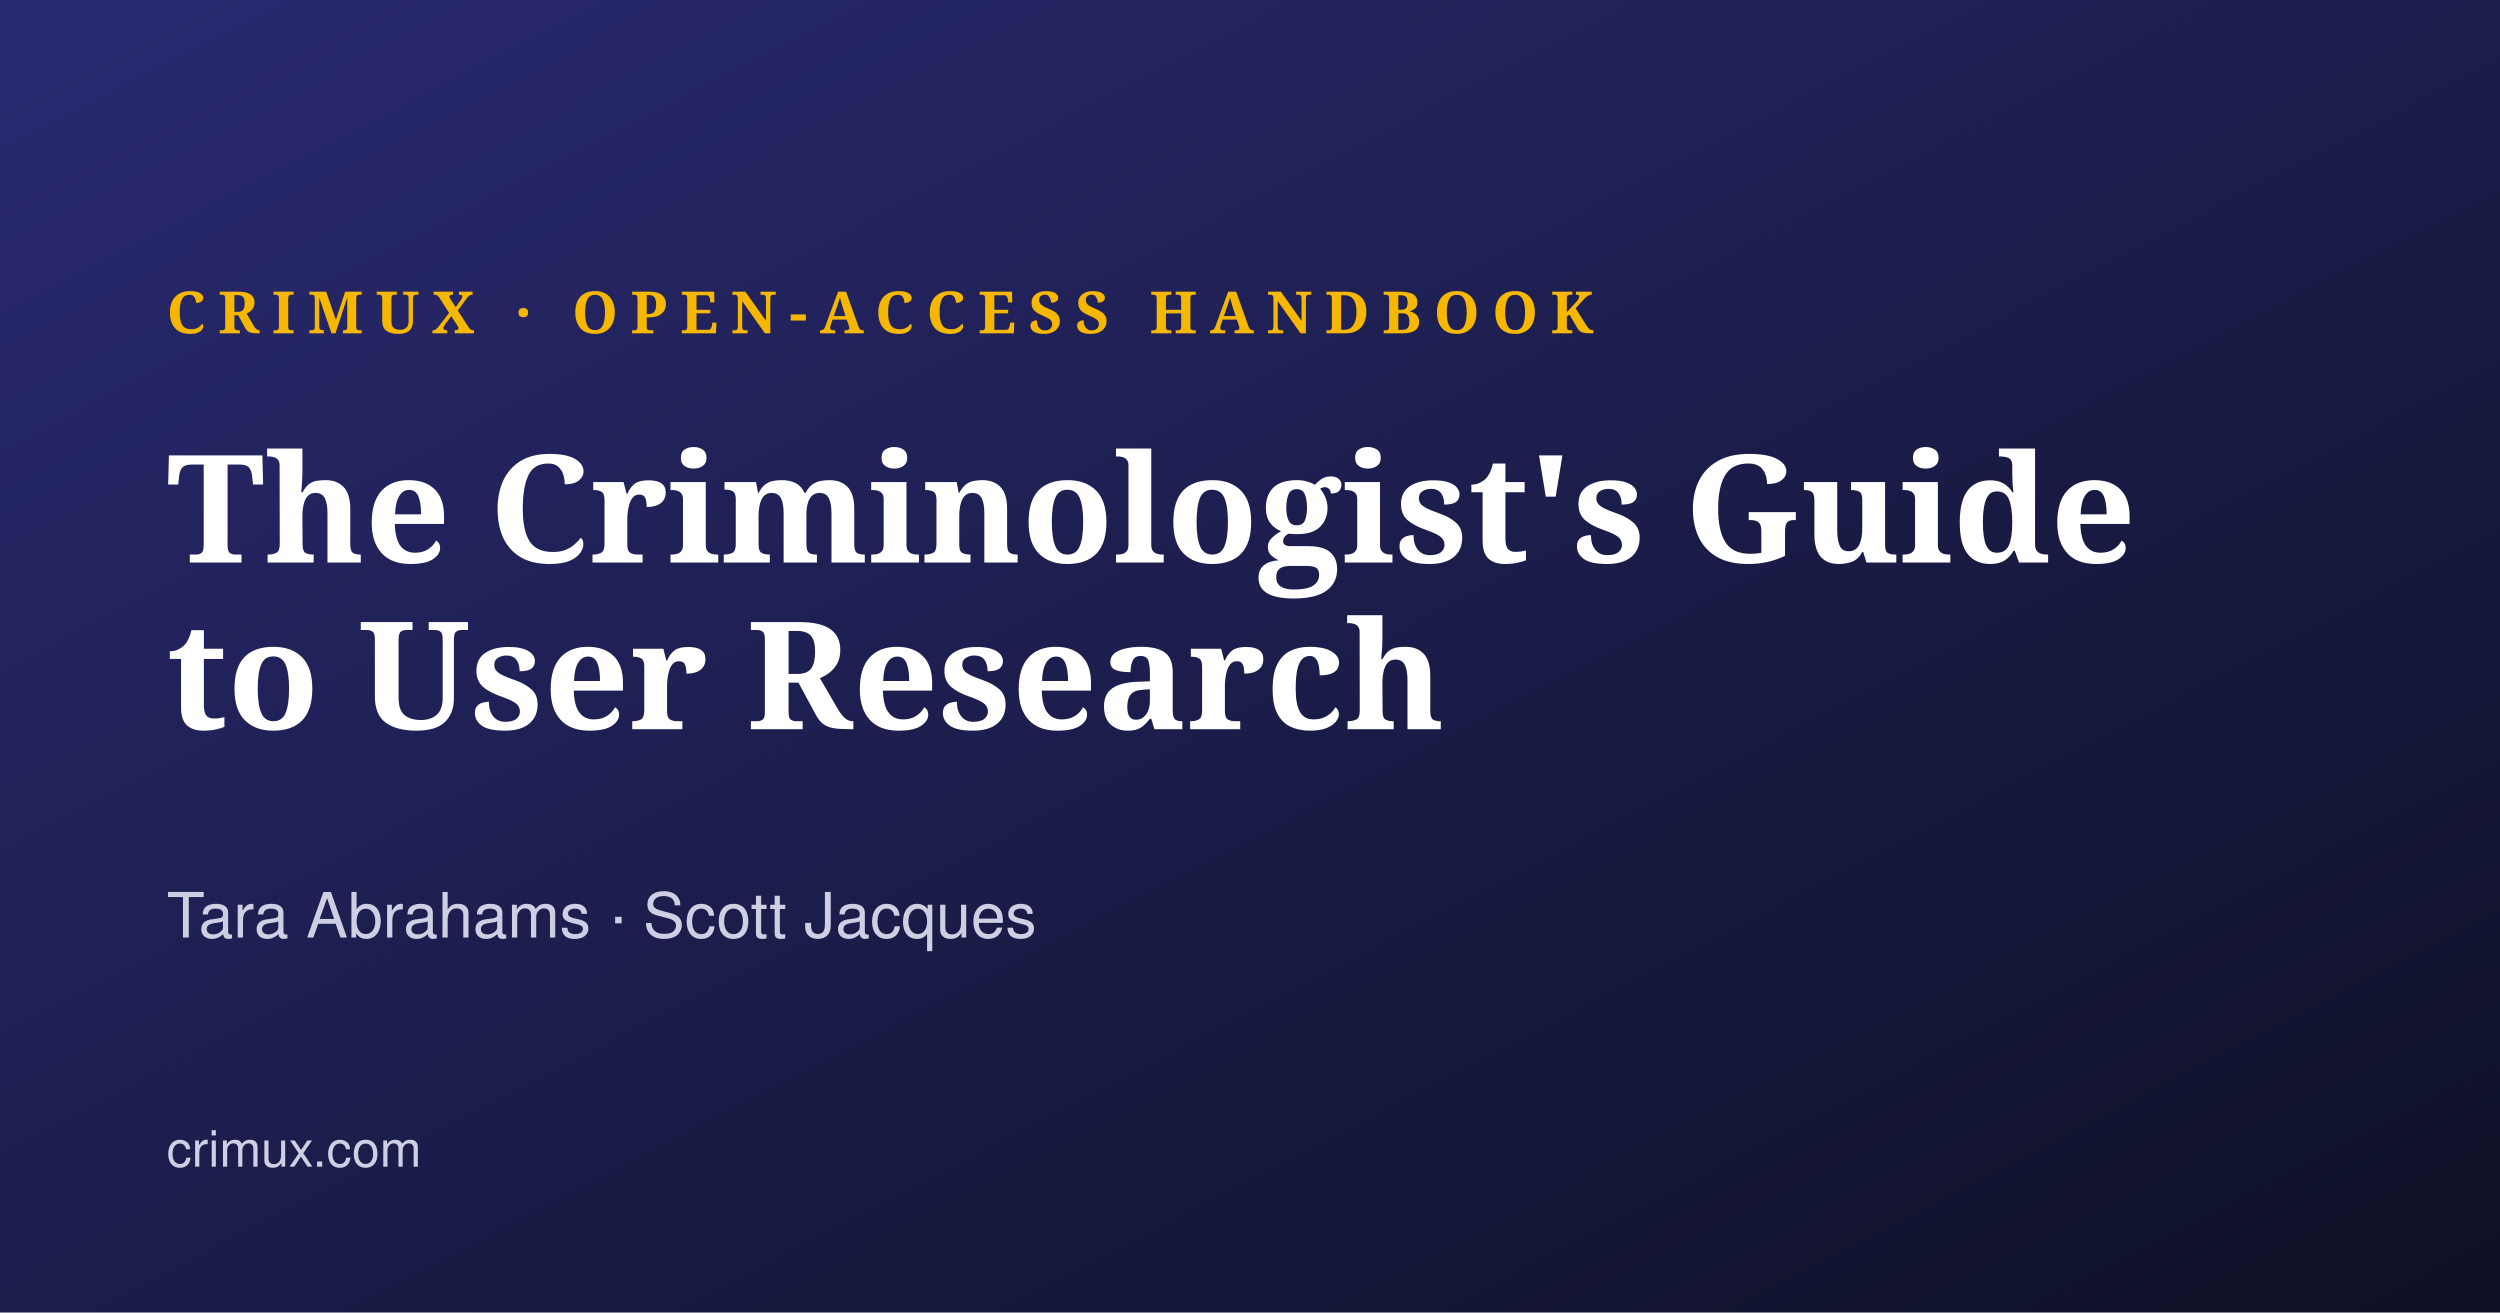
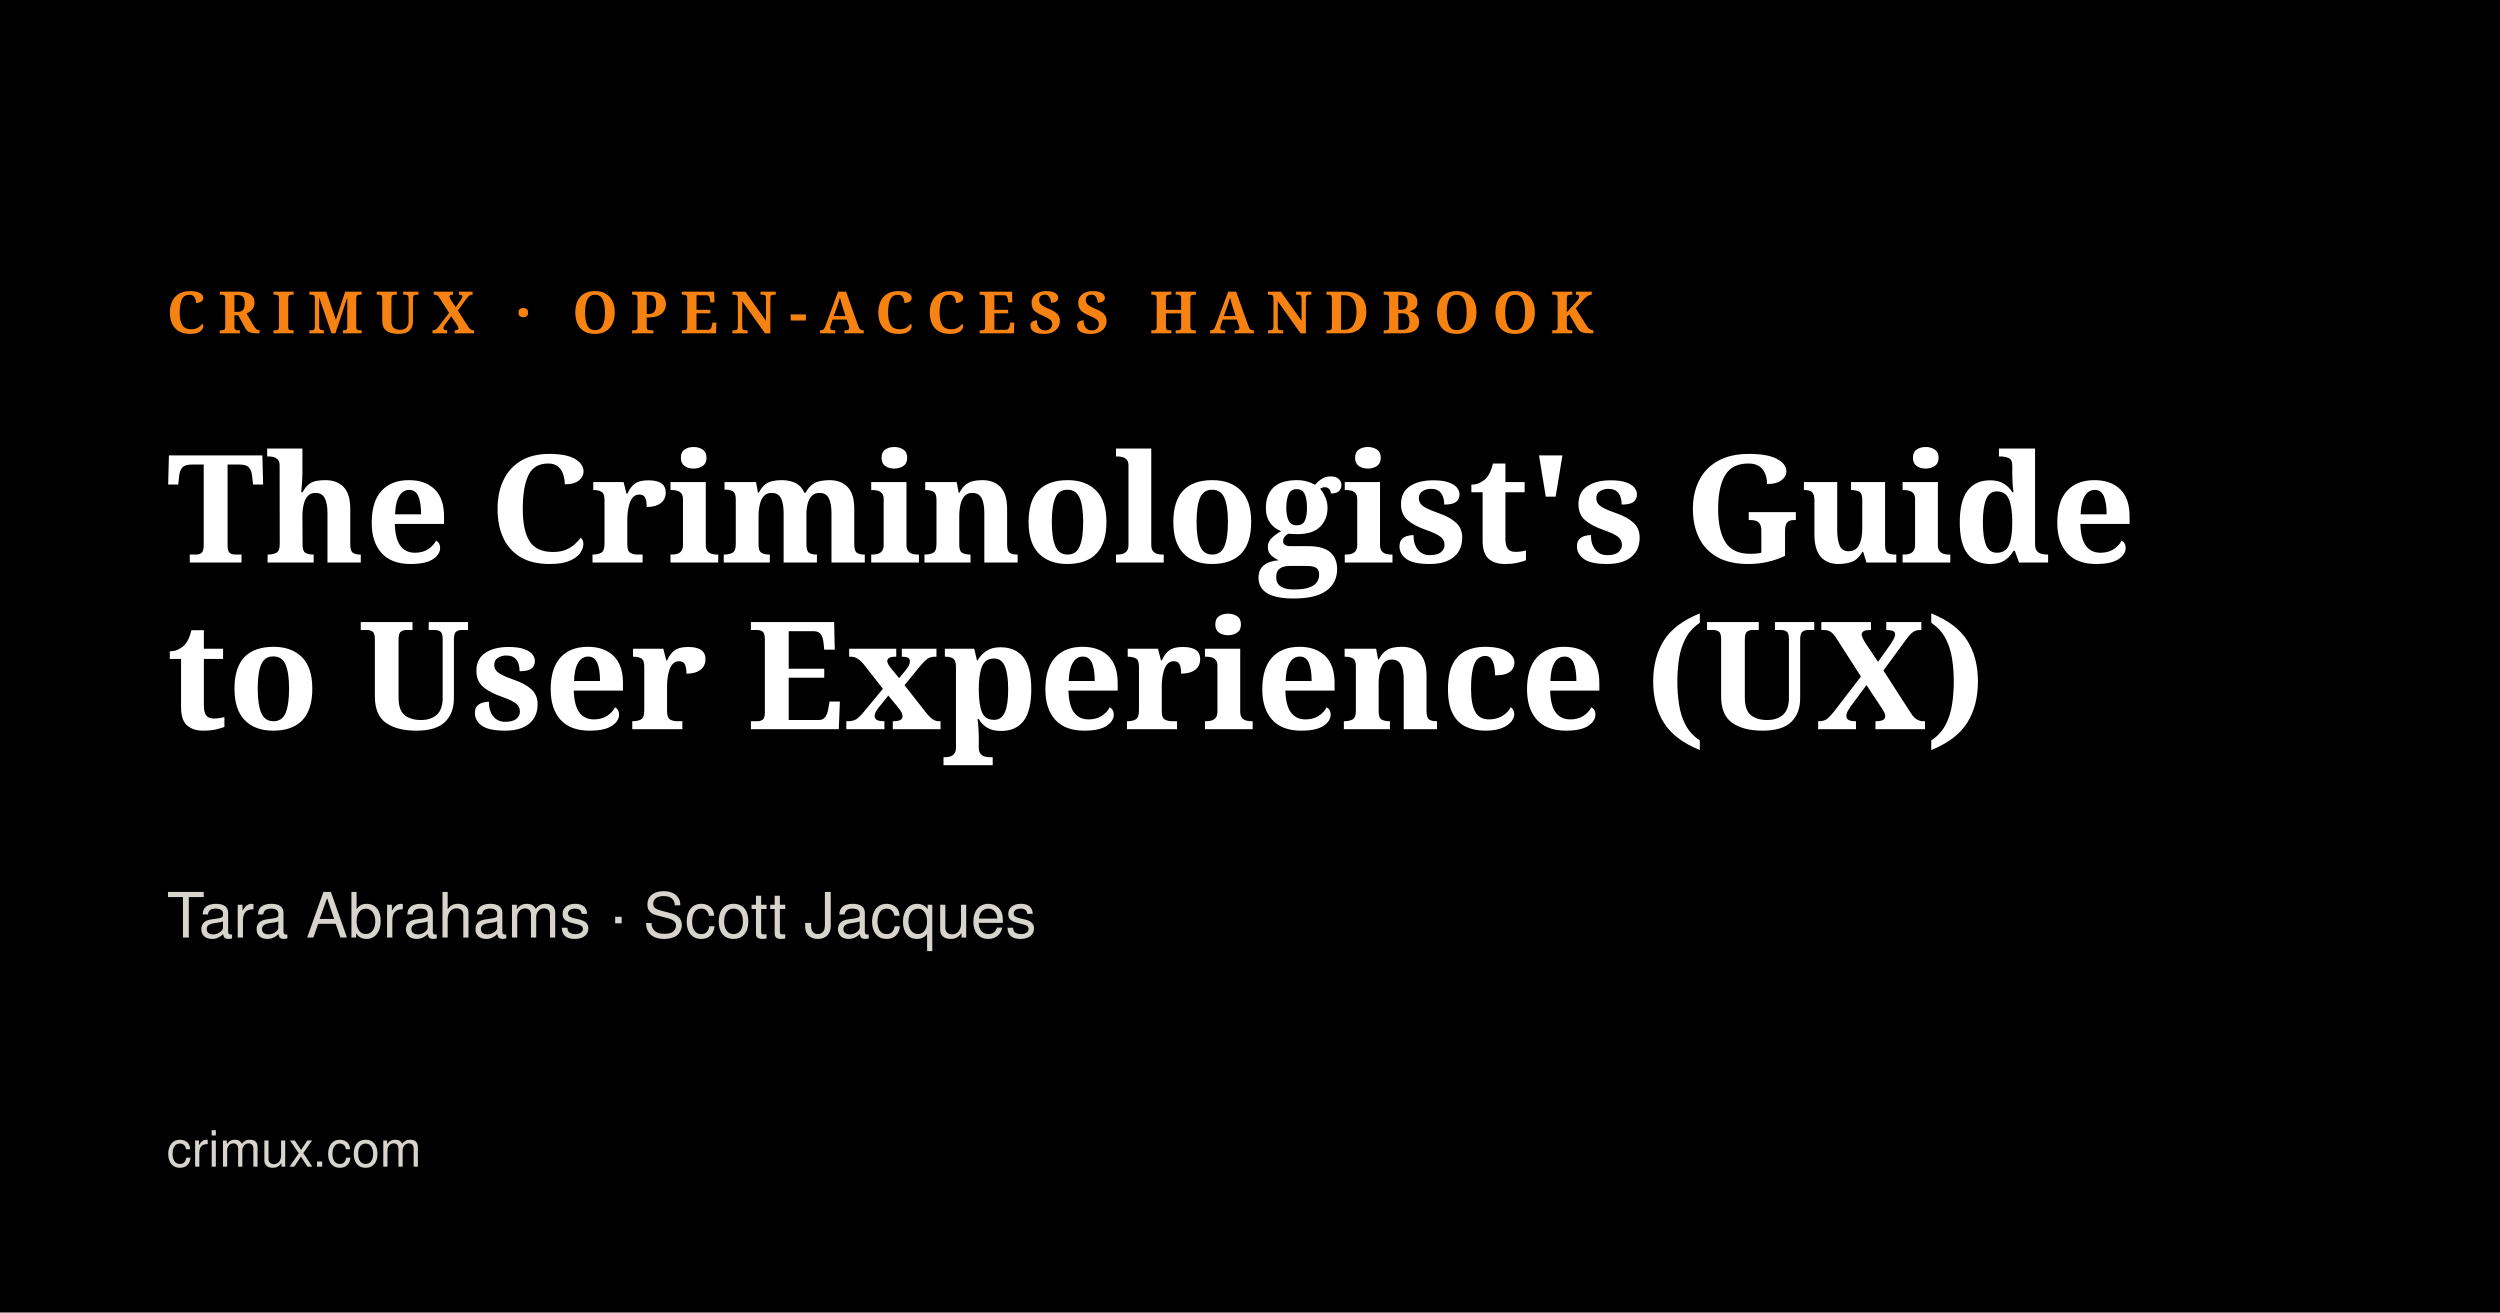
<svg xmlns="http://www.w3.org/2000/svg" viewBox="0 0 1200 630" width="1200" height="630">
-   <defs>
-     <linearGradient id="bg" x1="0" y1="0" x2="1" y2="1">
-       <stop offset="0" stop-color="#2a2a72" />
-       <stop offset="1" stop-color="#0d1024" />
-     </linearGradient>
-   </defs>
-   <rect width="1200" height="630" fill="url(#bg)" />
-   <text x="80" y="160" fill="#f5b700" font-family="Georgia, serif" font-size="28" font-weight="700" letter-spacing="6">CRIMUX · OPEN-ACCESS HANDBOOK</text>
+   <rect width="1200" height="630" fill="#000000" />
+   <text x="80" y="160" fill="#f68212" font-family="Georgia, serif" font-size="28" font-weight="700" letter-spacing="6">CRIMUX · OPEN-ACCESS HANDBOOK</text>
  <text x="80" y="270" fill="#ffffff" font-family="Georgia, serif" font-size="72" font-weight="700">The Criminologist's Guide</text>
-   <text x="80" y="350" fill="#ffffff" font-family="Georgia, serif" font-size="72" font-weight="700">to User Research</text>
-   <text x="80" y="450" fill="#cfcfe4" font-family="Helvetica, Arial, sans-serif" font-size="30">Tara Abrahams · Scott Jacques</text>
-   <text x="80" y="560" fill="#cfcfe4" font-family="Helvetica, Arial, sans-serif" font-size="24">crimux.com</text>
+   <text x="80" y="350" fill="#ffffff" font-family="Georgia, serif" font-size="72" font-weight="700">to User Experience (UX)</text>
+   <text x="80" y="450" fill="#d6d4cc" font-family="Helvetica, Arial, sans-serif" font-size="30">Tara Abrahams · Scott Jacques</text>
+   <text x="80" y="560" fill="#d6d4cc" font-family="Helvetica, Arial, sans-serif" font-size="24">crimux.com</text>
</svg>
